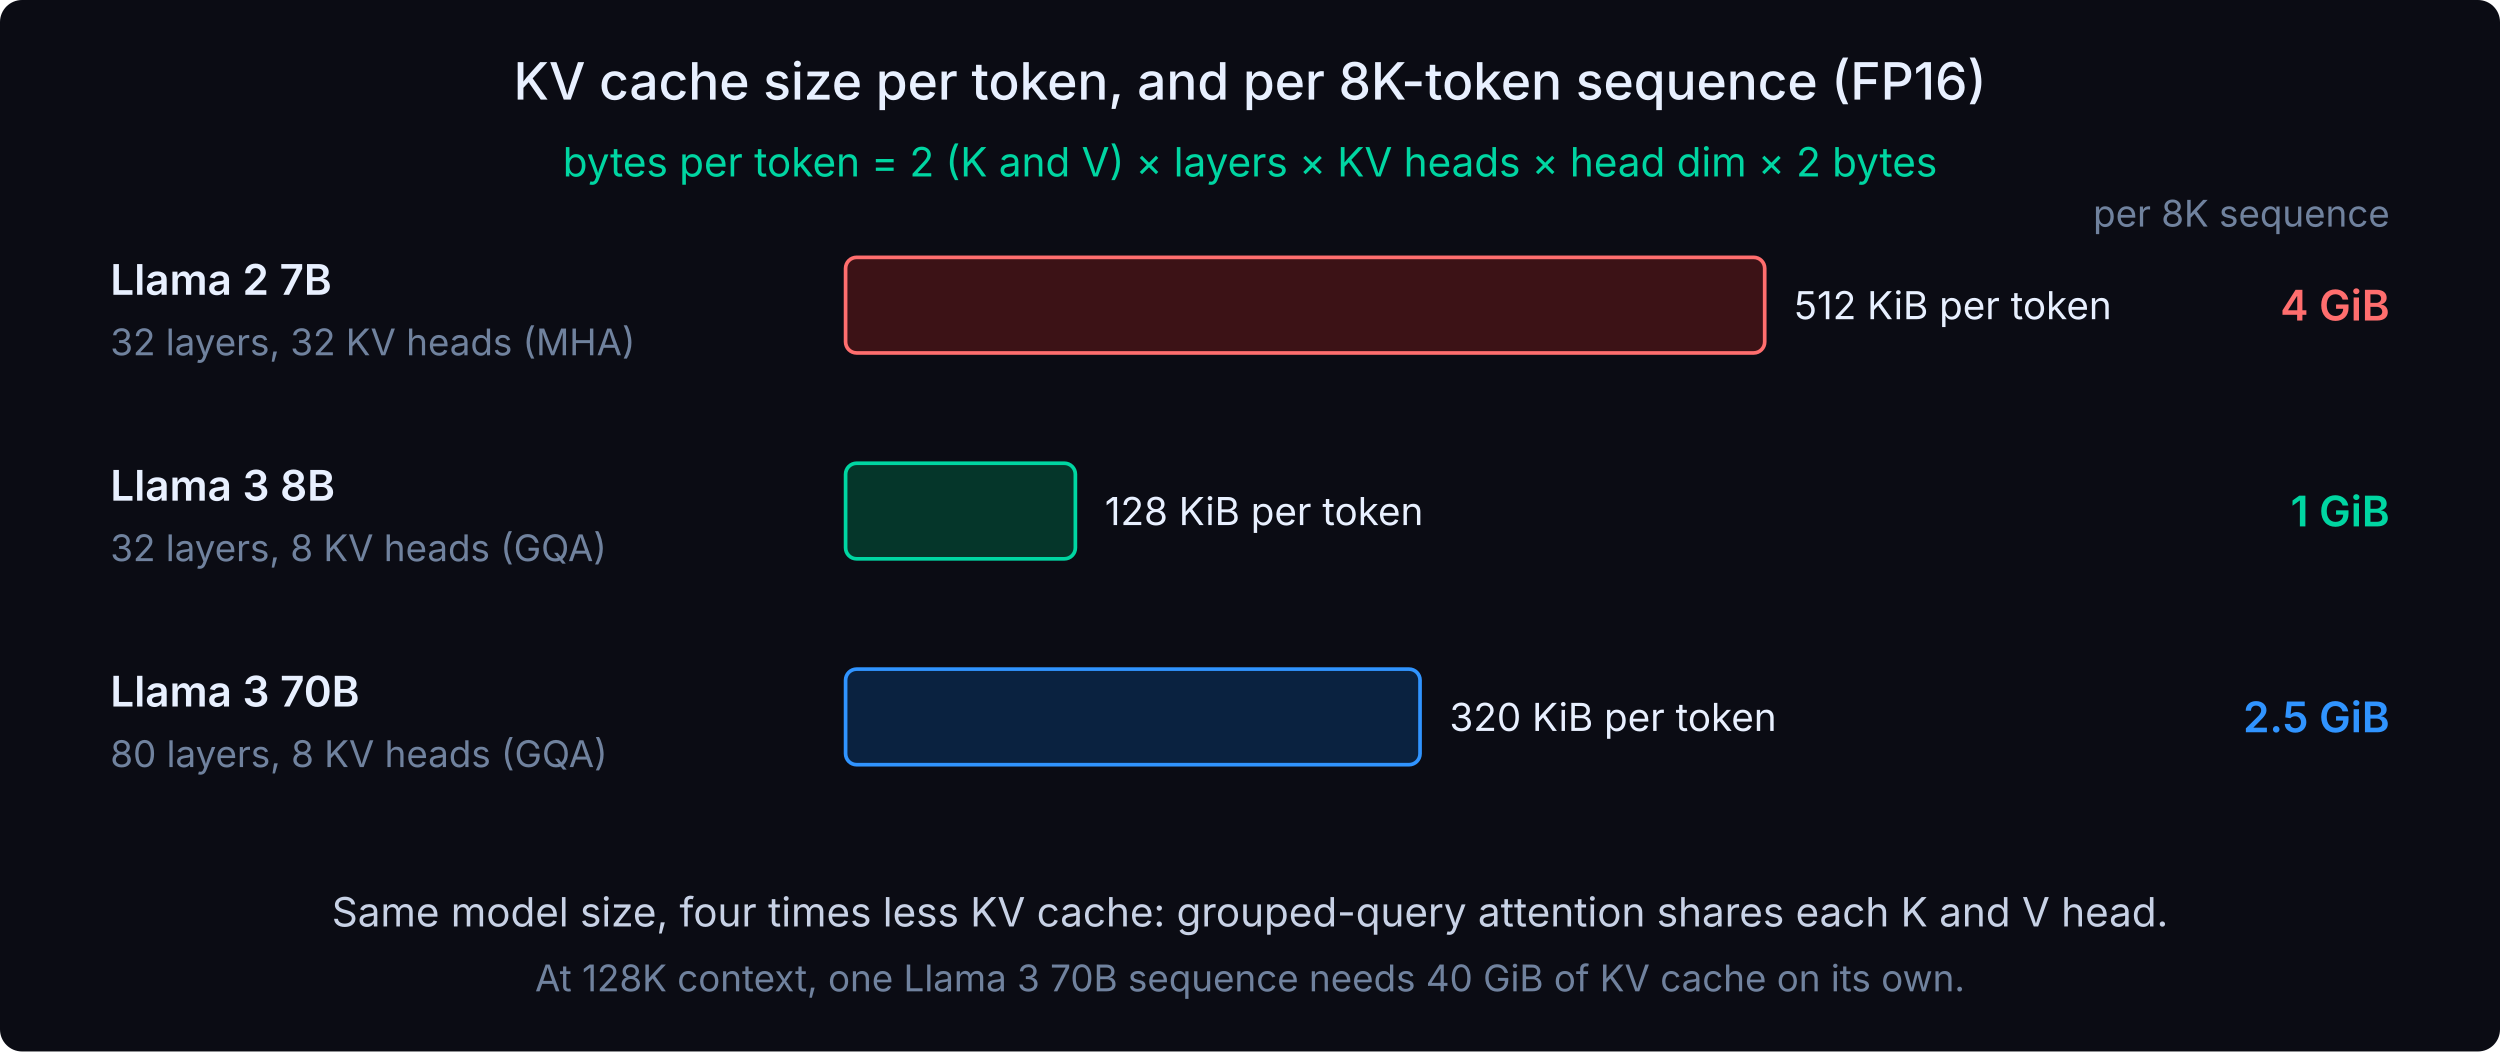
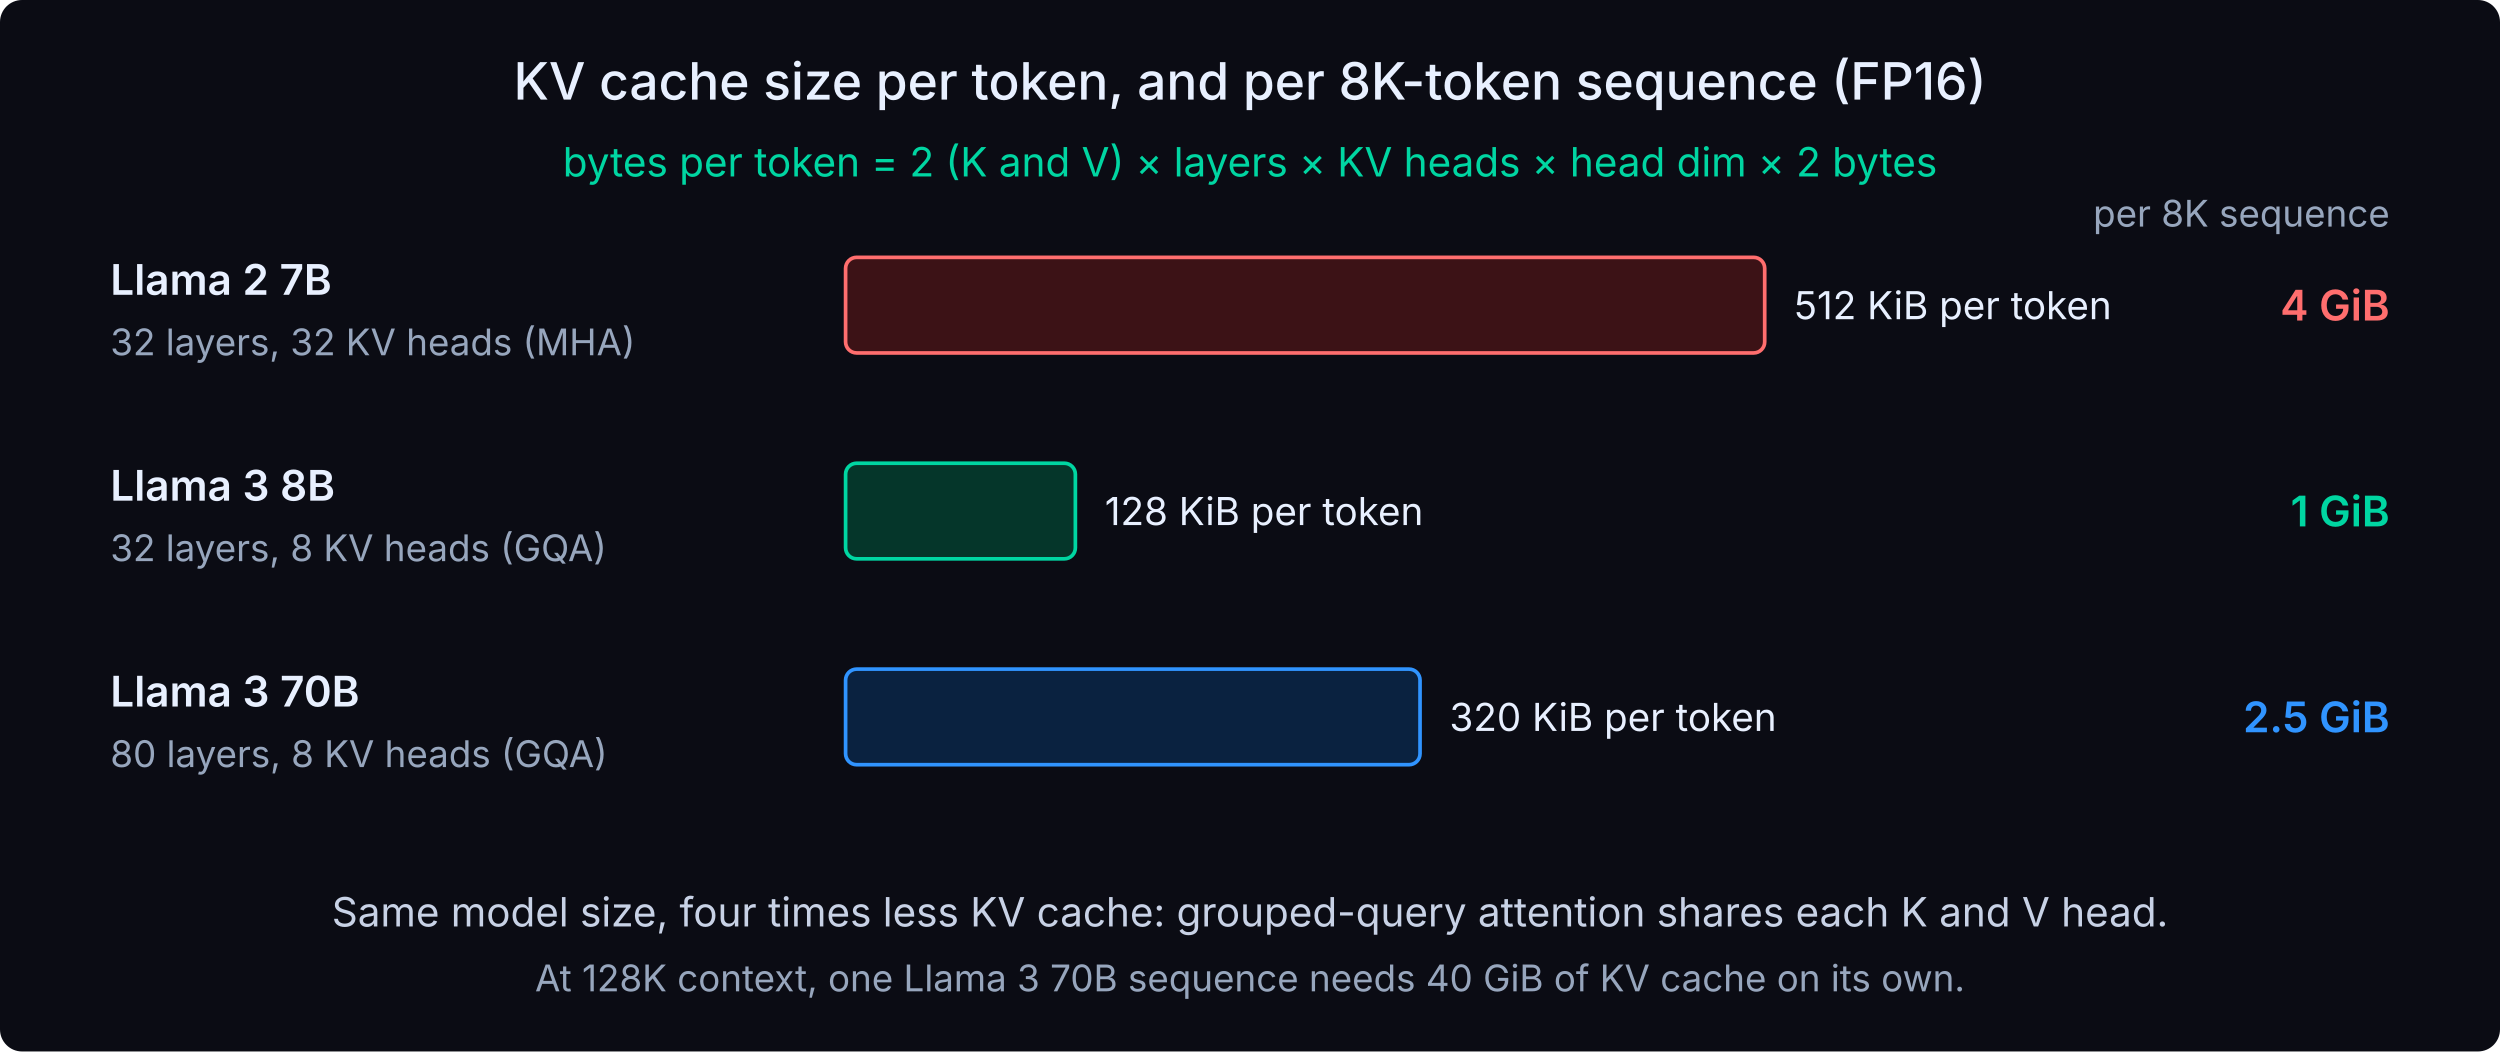
<svg xmlns="http://www.w3.org/2000/svg" width="100%" viewBox="0 0 680 286">
  <style>
  text { font-family: -apple-system, BlinkMacSystemFont, 'Segoe UI', sans-serif; dominant-baseline: central; }
  .title { fill: #e8f0ff; font-size: 14px; font-weight: 500; }
-   .mut { fill: #70829e; font-size: 10px; }
+   .mut { fill: #97a6bd; font-size: 10px; }
  .lbl { fill: #c8d2e6; font-size: 11px; }
  .n { fill: #e8f0ff; font-size: 10.5px; }
  .h { fill: #e8f0ff; font-size: 11.5px; font-weight: 600; }
</style>
  <rect width="100%" height="100%" fill="#0b0c14" rx="6" />
  <text x="340" y="22" text-anchor="middle" class="title">KV cache size per token, and per 8K-token sequence (FP16)</text>
  <text x="340" y="44" text-anchor="middle" class="lbl" style="fill: rgb(0,214,162);">bytes per token = 2 (K and V) × layers × KV heads × head dim × 2 bytes</text>
  <text x="30" y="76" text-anchor="start" class="h">Llama 2 7B</text>
  <text x="30" y="93" text-anchor="start" class="mut">32 layers, 32 KV heads (MHA)</text>
  <rect x="230" y="70" width="250" height="26" rx="3" fill="rgb(60,18,22)" stroke="rgb(255,110,110)" stroke-width="1" />
  <text x="488" y="83" text-anchor="start" class="n">512 KiB per token</text>
  <text x="650" y="83" text-anchor="end" class="h" style="fill: rgb(255,110,110);">4 GiB</text>
  <text x="30" y="132" text-anchor="start" class="h">Llama 3 8B</text>
  <text x="30" y="149" text-anchor="start" class="mut">32 layers, 8 KV heads (GQA)</text>
  <rect x="230" y="126" width="62.5" height="26" rx="3" fill="rgb(5,54,42)" stroke="rgb(0,214,162)" stroke-width="1" />
  <text x="300.5" y="139" text-anchor="start" class="n">128 KiB per token</text>
  <text x="650" y="139" text-anchor="end" class="h" style="fill: rgb(0,214,162);">1 GiB</text>
  <text x="30" y="188" text-anchor="start" class="h">Llama 3 70B</text>
  <text x="30" y="205" text-anchor="start" class="mut">80 layers, 8 KV heads (GQA)</text>
  <rect x="230" y="182" width="156.25" height="26" rx="3" fill="rgb(10,34,64)" stroke="rgb(48,148,255)" stroke-width="1" />
  <text x="394.25" y="195" text-anchor="start" class="n">320 KiB per token</text>
  <text x="650" y="195" text-anchor="end" class="h" style="fill: rgb(48,148,255);">2.5 GiB</text>
  <text x="650" y="58" text-anchor="end" class="mut">per 8K sequence</text>
  <text x="340" y="248" text-anchor="middle" class="lbl">Same model size, four times less KV cache: grouped-query attention shares each K and V head.</text>
  <text x="340" y="266" text-anchor="middle" class="mut">At 128K context, one Llama 3 70B sequence needs 40 GiB of KV cache on its own.</text>
</svg>
